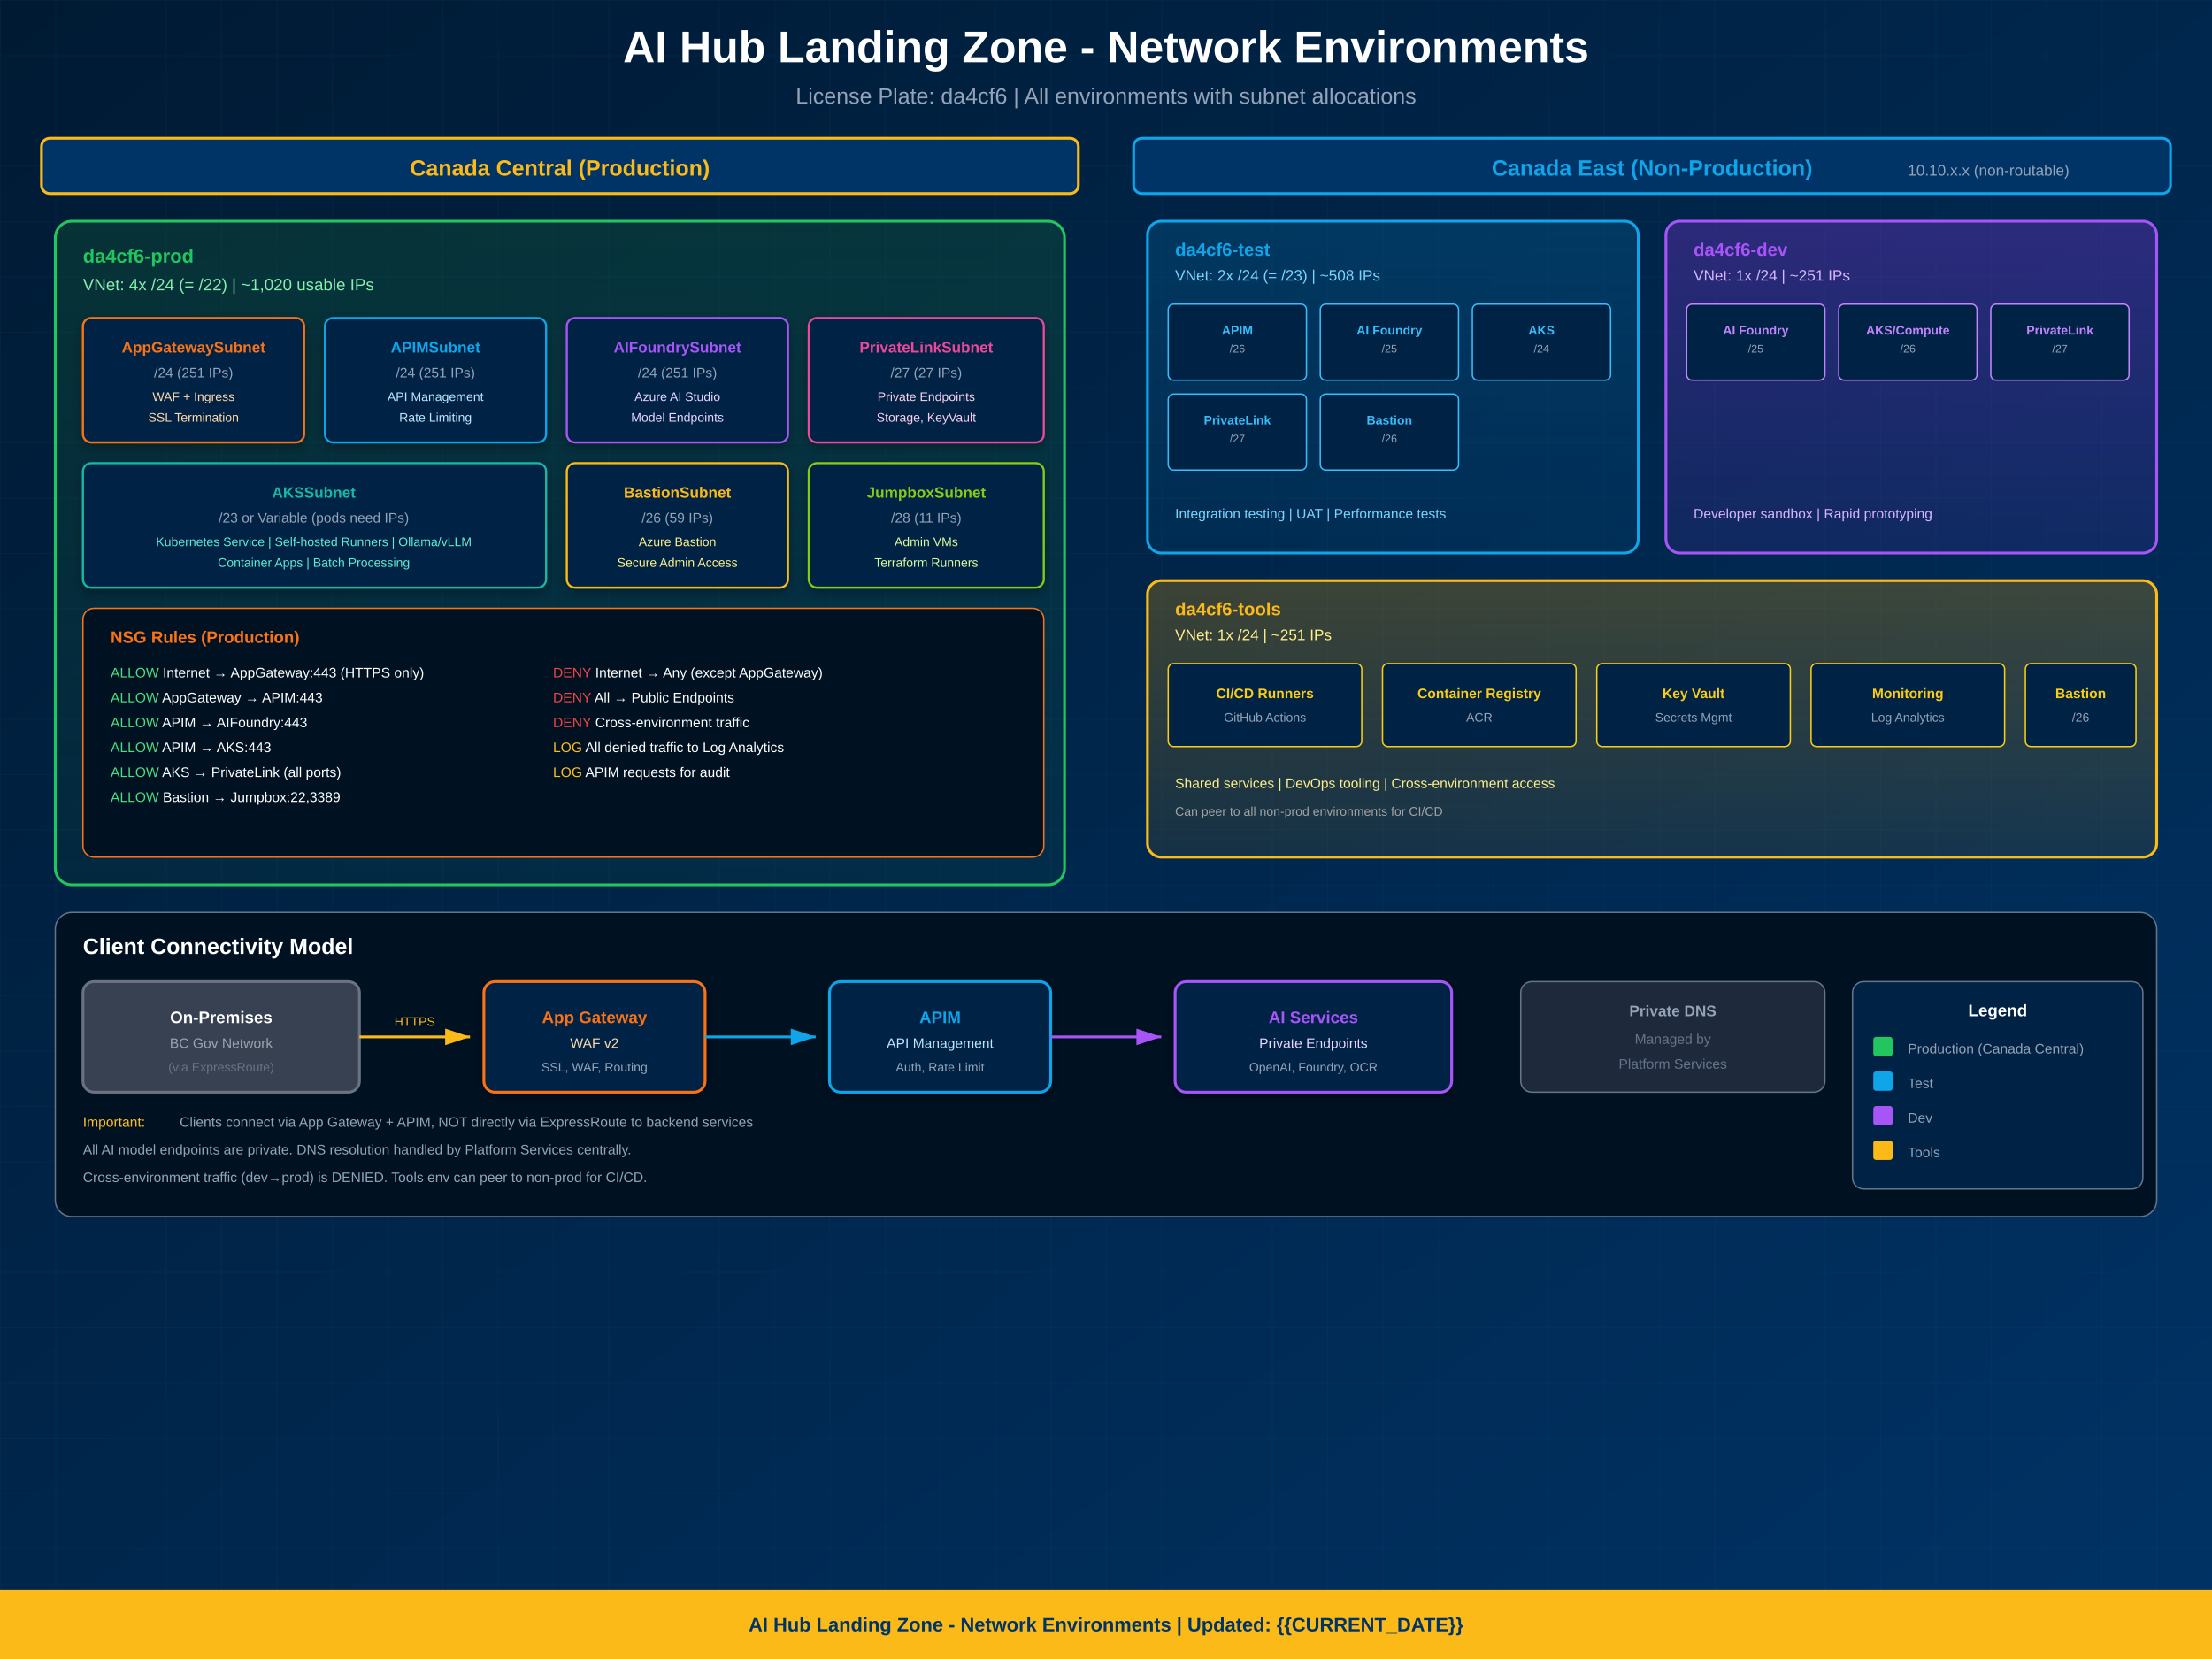
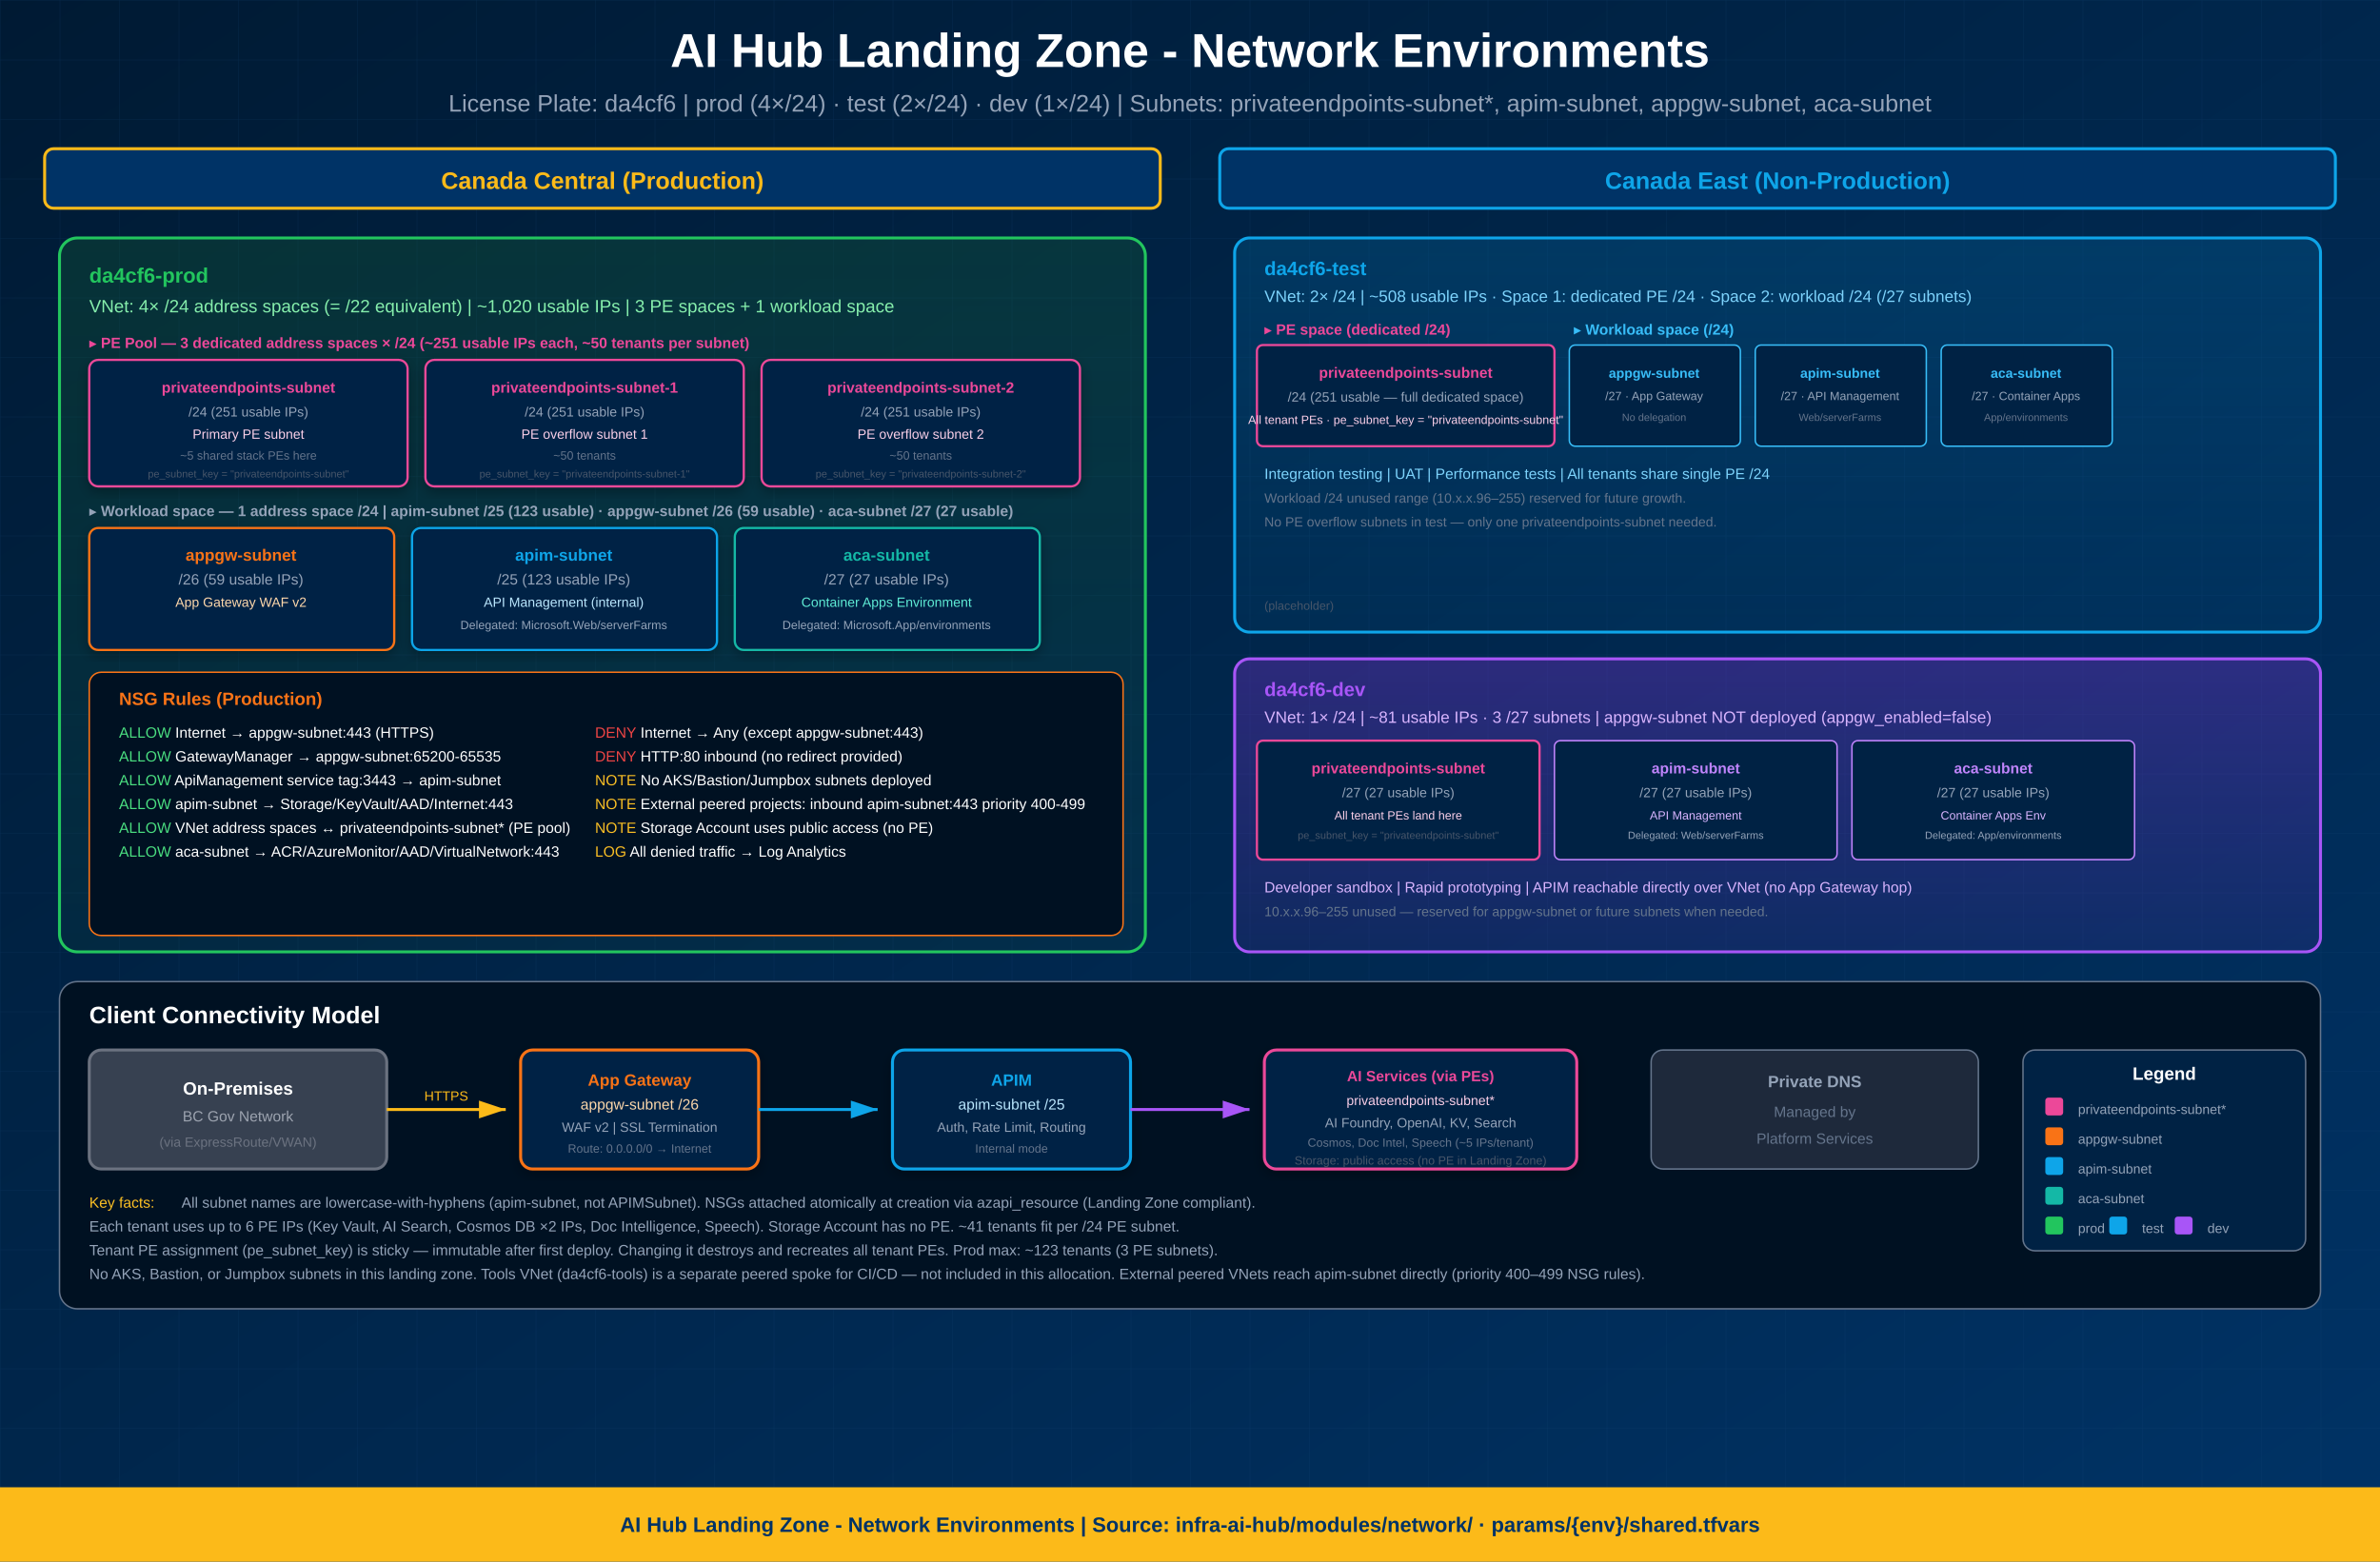
- <svg xmlns="http://www.w3.org/2000/svg" viewBox="0 0 1600 1200">
+ <svg xmlns="http://www.w3.org/2000/svg" viewBox="0 0 1600 1050">
  <defs>
    <linearGradient id="bgGrad" x1="0%" y1="0%" x2="100%" y2="100%">
      <stop offset="0%" style="stop-color:#001a33" />
      <stop offset="100%" style="stop-color:#003366" />
    </linearGradient>
    <linearGradient id="prodGrad" x1="0%" y1="0%" x2="0%" y2="100%">
      <stop offset="0%" style="stop-color:#166534" stop-opacity="0.3" />
      <stop offset="100%" style="stop-color:#166534" stop-opacity="0.1" />
    </linearGradient>
    <linearGradient id="testGrad" x1="0%" y1="0%" x2="0%" y2="100%">
      <stop offset="0%" style="stop-color:#0369a1" stop-opacity="0.3" />
      <stop offset="100%" style="stop-color:#0369a1" stop-opacity="0.1" />
    </linearGradient>
    <linearGradient id="devGrad" x1="0%" y1="0%" x2="0%" y2="100%">
      <stop offset="0%" style="stop-color:#9333ea" stop-opacity="0.3" />
      <stop offset="100%" style="stop-color:#9333ea" stop-opacity="0.1" />
    </linearGradient>
    <linearGradient id="toolsGrad" x1="0%" y1="0%" x2="0%" y2="100%">
      <stop offset="0%" style="stop-color:#ca8a04" stop-opacity="0.3" />
      <stop offset="100%" style="stop-color:#ca8a04" stop-opacity="0.1" />
    </linearGradient>
    <filter id="shadow">
      <feDropShadow dx="0" dy="3" stdDeviation="4" flood-opacity="0.3" />
    </filter>
  </defs>
-   <rect width="1600" height="1200" fill="url(#bgGrad)" />
+   <rect width="1600" height="1050" fill="url(#bgGrad)" />
  <pattern id="grid" width="40" height="40" patternUnits="userSpaceOnUse">
    <path d="M 40 0 L 0 0 0 40" fill="none" stroke="#1a4d80" stroke-width="0.5" opacity="0.3" />
  </pattern>
-   <rect width="1600" height="1200" fill="url(#grid)" />
+   <rect width="1600" height="1050" fill="url(#grid)" />
  <text x="800" y="45" text-anchor="middle" font-family="Arial, sans-serif" font-size="32" font-weight="bold" fill="white">AI Hub Landing Zone - Network Environments</text>
-   <text x="800" y="75" text-anchor="middle" font-family="Arial, sans-serif" font-size="16" fill="#94a3b8">License Plate: da4cf6 | All environments with subnet allocations</text>
+   <text x="800" y="75" text-anchor="middle" font-family="Arial, sans-serif" font-size="16" fill="#94a3b8">License Plate: da4cf6 | prod (4×/24) · test (2×/24) · dev (1×/24) | Subnets: privateendpoints-subnet*, apim-subnet, appgw-subnet, aca-subnet</text>
  <g>
    <rect x="30" y="100" width="750" height="40" rx="6" fill="#003366" stroke="#fcba19" stroke-width="2" />
    <text x="405" y="127" text-anchor="middle" font-family="Arial, sans-serif" font-size="16" font-weight="bold" fill="#fcba19">Canada Central (Production)</text>
    <rect x="40" y="160" width="730" height="480" rx="12" fill="url(#prodGrad)" stroke="#22c55e" stroke-width="2" />
    <text x="60" y="190" font-family="Arial, sans-serif" font-size="14" font-weight="bold" fill="#22c55e">da4cf6-prod</text>
-     <text x="60" y="210" font-family="Arial, sans-serif" font-size="12" fill="#86efac">VNet: 4x /24 (= /22) | ~1,020 usable IPs</text>
-     <rect x="60" y="230" width="160" height="90" rx="6" fill="#002244" stroke="#f97316" stroke-width="1.5" filter="url(#shadow)" />
-     <text x="140" y="255" text-anchor="middle" font-family="Arial, sans-serif" font-size="11" font-weight="bold" fill="#f97316">AppGatewaySubnet</text>
-     <text x="140" y="273" text-anchor="middle" font-family="Arial, sans-serif" font-size="10" fill="#94a3b8">/24 (251 IPs)</text>
-     <text x="140" y="290" text-anchor="middle" font-family="Arial, sans-serif" font-size="9" fill="#fed7aa">WAF + Ingress</text>
-     <text x="140" y="305" text-anchor="middle" font-family="Arial, sans-serif" font-size="9" fill="#fed7aa">SSL Termination</text>
-     <rect x="235" y="230" width="160" height="90" rx="6" fill="#002244" stroke="#0ea5e9" stroke-width="1.5" filter="url(#shadow)" />
-     <text x="315" y="255" text-anchor="middle" font-family="Arial, sans-serif" font-size="11" font-weight="bold" fill="#0ea5e9">APIMSubnet</text>
-     <text x="315" y="273" text-anchor="middle" font-family="Arial, sans-serif" font-size="10" fill="#94a3b8">/24 (251 IPs)</text>
-     <text x="315" y="290" text-anchor="middle" font-family="Arial, sans-serif" font-size="9" fill="#bae6fd">API Management</text>
-     <text x="315" y="305" text-anchor="middle" font-family="Arial, sans-serif" font-size="9" fill="#bae6fd">Rate Limiting</text>
-     <rect x="410" y="230" width="160" height="90" rx="6" fill="#002244" stroke="#a855f7" stroke-width="1.5" filter="url(#shadow)" />
-     <text x="490" y="255" text-anchor="middle" font-family="Arial, sans-serif" font-size="11" font-weight="bold" fill="#a855f7">AIFoundrySubnet</text>
-     <text x="490" y="273" text-anchor="middle" font-family="Arial, sans-serif" font-size="10" fill="#94a3b8">/24 (251 IPs)</text>
-     <text x="490" y="290" text-anchor="middle" font-family="Arial, sans-serif" font-size="9" fill="#e9d5ff">Azure AI Studio</text>
-     <text x="490" y="305" text-anchor="middle" font-family="Arial, sans-serif" font-size="9" fill="#e9d5ff">Model Endpoints</text>
-     <rect x="585" y="230" width="170" height="90" rx="6" fill="#002244" stroke="#ec4899" stroke-width="1.5" filter="url(#shadow)" />
-     <text x="670" y="255" text-anchor="middle" font-family="Arial, sans-serif" font-size="11" font-weight="bold" fill="#ec4899">PrivateLinkSubnet</text>
-     <text x="670" y="273" text-anchor="middle" font-family="Arial, sans-serif" font-size="10" fill="#94a3b8">/27 (27 IPs)</text>
-     <text x="670" y="290" text-anchor="middle" font-family="Arial, sans-serif" font-size="9" fill="#fbcfe8">Private Endpoints</text>
-     <text x="670" y="305" text-anchor="middle" font-family="Arial, sans-serif" font-size="9" fill="#fbcfe8">Storage, KeyVault</text>
-     <rect x="60" y="335" width="335" height="90" rx="6" fill="#002244" stroke="#14b8a6" stroke-width="1.5" filter="url(#shadow)" />
-     <text x="227" y="360" text-anchor="middle" font-family="Arial, sans-serif" font-size="11" font-weight="bold" fill="#14b8a6">AKSSubnet</text>
-     <text x="227" y="378" text-anchor="middle" font-family="Arial, sans-serif" font-size="10" fill="#94a3b8">/23 or Variable (pods need IPs)</text>
-     <text x="227" y="395" text-anchor="middle" font-family="Arial, sans-serif" font-size="9" fill="#5eead4">Kubernetes Service | Self-hosted Runners | Ollama/vLLM</text>
-     <text x="227" y="410" text-anchor="middle" font-family="Arial, sans-serif" font-size="9" fill="#5eead4">Container Apps | Batch Processing</text>
-     <rect x="410" y="335" width="160" height="90" rx="6" fill="#002244" stroke="#fcba19" stroke-width="1.5" filter="url(#shadow)" />
-     <text x="490" y="360" text-anchor="middle" font-family="Arial, sans-serif" font-size="11" font-weight="bold" fill="#fcba19">BastionSubnet</text>
-     <text x="490" y="378" text-anchor="middle" font-family="Arial, sans-serif" font-size="10" fill="#94a3b8">/26 (59 IPs)</text>
-     <text x="490" y="395" text-anchor="middle" font-family="Arial, sans-serif" font-size="9" fill="#fef08a">Azure Bastion</text>
-     <text x="490" y="410" text-anchor="middle" font-family="Arial, sans-serif" font-size="9" fill="#fef08a">Secure Admin Access</text>
-     <rect x="585" y="335" width="170" height="90" rx="6" fill="#002244" stroke="#84cc16" stroke-width="1.5" filter="url(#shadow)" />
-     <text x="670" y="360" text-anchor="middle" font-family="Arial, sans-serif" font-size="11" font-weight="bold" fill="#84cc16">JumpboxSubnet</text>
-     <text x="670" y="378" text-anchor="middle" font-family="Arial, sans-serif" font-size="10" fill="#94a3b8">/28 (11 IPs)</text>
-     <text x="670" y="395" text-anchor="middle" font-family="Arial, sans-serif" font-size="9" fill="#d9f99d">Admin VMs</text>
-     <text x="670" y="410" text-anchor="middle" font-family="Arial, sans-serif" font-size="9" fill="#d9f99d">Terraform Runners</text>
-     <rect x="60" y="440" width="695" height="180" rx="8" fill="#001122" stroke="#f97316" stroke-width="1" />
-     <text x="80" y="465" font-family="Arial, sans-serif" font-size="12" font-weight="bold" fill="#f97316">NSG Rules (Production)</text>
+     <text x="60" y="210" font-family="Arial, sans-serif" font-size="12" fill="#86efac">VNet: 4× /24 address spaces (= /22 equivalent) | ~1,020 usable IPs | 3 PE spaces + 1 workload space</text>
+     <text x="60" y="234" font-family="Arial, sans-serif" font-size="10" font-weight="bold" fill="#ec4899">▸ PE Pool — 3 dedicated address spaces × /24 (~251 usable IPs each, ~50 tenants per subnet)</text>
+     <rect x="60" y="242" width="214" height="85" rx="6" fill="#002244" stroke="#ec4899" stroke-width="1.5" filter="url(#shadow)" />
+     <text x="167" y="264" text-anchor="middle" font-family="Arial, sans-serif" font-size="10" font-weight="bold" fill="#ec4899">privateendpoints-subnet</text>
+     <text x="167" y="280" text-anchor="middle" font-family="Arial, sans-serif" font-size="9" fill="#94a3b8">/24 (251 usable IPs)</text>
+     <text x="167" y="295" text-anchor="middle" font-family="Arial, sans-serif" font-size="9" fill="#fbcfe8">Primary PE subnet</text>
+     <text x="167" y="309" text-anchor="middle" font-family="Arial, sans-serif" font-size="8" fill="#64748b">~5 shared stack PEs here</text>
+     <text x="167" y="321" text-anchor="middle" font-family="Arial, sans-serif" font-size="7" fill="#475569">pe_subnet_key = "privateendpoints-subnet"</text>
+     <rect x="286" y="242" width="214" height="85" rx="6" fill="#002244" stroke="#ec4899" stroke-width="1.5" filter="url(#shadow)" />
+     <text x="393" y="264" text-anchor="middle" font-family="Arial, sans-serif" font-size="10" font-weight="bold" fill="#ec4899">privateendpoints-subnet-1</text>
+     <text x="393" y="280" text-anchor="middle" font-family="Arial, sans-serif" font-size="9" fill="#94a3b8">/24 (251 usable IPs)</text>
+     <text x="393" y="295" text-anchor="middle" font-family="Arial, sans-serif" font-size="9" fill="#fbcfe8">PE overflow subnet 1</text>
+     <text x="393" y="309" text-anchor="middle" font-family="Arial, sans-serif" font-size="8" fill="#64748b">~50 tenants</text>
+     <text x="393" y="321" text-anchor="middle" font-family="Arial, sans-serif" font-size="7" fill="#475569">pe_subnet_key = "privateendpoints-subnet-1"</text>
+     <rect x="512" y="242" width="214" height="85" rx="6" fill="#002244" stroke="#ec4899" stroke-width="1.5" filter="url(#shadow)" />
+     <text x="619" y="264" text-anchor="middle" font-family="Arial, sans-serif" font-size="10" font-weight="bold" fill="#ec4899">privateendpoints-subnet-2</text>
+     <text x="619" y="280" text-anchor="middle" font-family="Arial, sans-serif" font-size="9" fill="#94a3b8">/24 (251 usable IPs)</text>
+     <text x="619" y="295" text-anchor="middle" font-family="Arial, sans-serif" font-size="9" fill="#fbcfe8">PE overflow subnet 2</text>
+     <text x="619" y="309" text-anchor="middle" font-family="Arial, sans-serif" font-size="8" fill="#64748b">~50 tenants</text>
+     <text x="619" y="321" text-anchor="middle" font-family="Arial, sans-serif" font-size="7" fill="#475569">pe_subnet_key = "privateendpoints-subnet-2"</text>
+     <text x="60" y="347" font-family="Arial, sans-serif" font-size="10" font-weight="bold" fill="#94a3b8">▸ Workload space — 1 address space /24 | apim-subnet /25 (123 usable) · appgw-subnet /26 (59 usable) · aca-subnet /27 (27 usable)</text>
+     <rect x="60" y="355" width="205" height="82" rx="6" fill="#002244" stroke="#f97316" stroke-width="1.5" filter="url(#shadow)" />
+     <text x="162" y="377" text-anchor="middle" font-family="Arial, sans-serif" font-size="11" font-weight="bold" fill="#f97316">appgw-subnet</text>
+     <text x="162" y="393" text-anchor="middle" font-family="Arial, sans-serif" font-size="10" fill="#94a3b8">/26 (59 usable IPs)</text>
+     <text x="162" y="408" text-anchor="middle" font-family="Arial, sans-serif" font-size="9" fill="#fed7aa">App Gateway WAF v2</text>
+     <rect x="277" y="355" width="205" height="82" rx="6" fill="#002244" stroke="#0ea5e9" stroke-width="1.5" filter="url(#shadow)" />
+     <text x="379" y="377" text-anchor="middle" font-family="Arial, sans-serif" font-size="11" font-weight="bold" fill="#0ea5e9">apim-subnet</text>
+     <text x="379" y="393" text-anchor="middle" font-family="Arial, sans-serif" font-size="10" fill="#94a3b8">/25 (123 usable IPs)</text>
+     <text x="379" y="408" text-anchor="middle" font-family="Arial, sans-serif" font-size="9" fill="#bae6fd">API Management (internal)</text>
+     <text x="379" y="423" text-anchor="middle" font-family="Arial, sans-serif" font-size="8" fill="#94a3b8">Delegated: Microsoft.Web/serverFarms</text>
+     <rect x="494" y="355" width="205" height="82" rx="6" fill="#002244" stroke="#14b8a6" stroke-width="1.5" filter="url(#shadow)" />
+     <text x="596" y="377" text-anchor="middle" font-family="Arial, sans-serif" font-size="11" font-weight="bold" fill="#14b8a6">aca-subnet</text>
+     <text x="596" y="393" text-anchor="middle" font-family="Arial, sans-serif" font-size="10" fill="#94a3b8">/27 (27 usable IPs)</text>
+     <text x="596" y="408" text-anchor="middle" font-family="Arial, sans-serif" font-size="9" fill="#5eead4">Container Apps Environment</text>
+     <text x="596" y="423" text-anchor="middle" font-family="Arial, sans-serif" font-size="8" fill="#94a3b8">Delegated: Microsoft.App/environments</text>
+     <rect x="60" y="452" width="695" height="177" rx="8" fill="#001122" stroke="#f97316" stroke-width="1" />
+     <text x="80" y="474" font-family="Arial, sans-serif" font-size="12" font-weight="bold" fill="#f97316">NSG Rules (Production)</text>
    <g font-family="Arial, sans-serif" font-size="10" fill="white">
-       <text x="80" y="490">
-         <tspan fill="#4ade80">ALLOW</tspan> Internet → AppGateway:443 (HTTPS only)</text>
-       <text x="80" y="508">
-         <tspan fill="#4ade80">ALLOW</tspan> AppGateway → APIM:443</text>
-       <text x="80" y="526">
-         <tspan fill="#4ade80">ALLOW</tspan> APIM → AIFoundry:443</text>
+       <text x="80" y="496">
+         <tspan fill="#4ade80">ALLOW</tspan> Internet → appgw-subnet:443 (HTTPS)</text>
+       <text x="80" y="512">
+         <tspan fill="#4ade80">ALLOW</tspan> GatewayManager → appgw-subnet:65200-65535</text>
+       <text x="80" y="528">
+         <tspan fill="#4ade80">ALLOW</tspan> ApiManagement service tag:3443 → apim-subnet</text>
      <text x="80" y="544">
-         <tspan fill="#4ade80">ALLOW</tspan> APIM → AKS:443</text>
-       <text x="80" y="562">
-         <tspan fill="#4ade80">ALLOW</tspan> AKS → PrivateLink (all ports)</text>
-       <text x="80" y="580">
-         <tspan fill="#4ade80">ALLOW</tspan> Bastion → Jumpbox:22,3389</text>
-       <text x="400" y="490">
-         <tspan fill="#ef4444">DENY</tspan> Internet → Any (except AppGateway)</text>
-       <text x="400" y="508">
-         <tspan fill="#ef4444">DENY</tspan> All → Public Endpoints</text>
-       <text x="400" y="526">
-         <tspan fill="#ef4444">DENY</tspan> Cross-environment traffic</text>
+         <tspan fill="#4ade80">ALLOW</tspan> apim-subnet → Storage/KeyVault/AAD/Internet:443</text>
+       <text x="80" y="560">
+         <tspan fill="#4ade80">ALLOW</tspan> VNet address spaces ↔ privateendpoints-subnet* (PE pool)</text>
+       <text x="80" y="576">
+         <tspan fill="#4ade80">ALLOW</tspan> aca-subnet → ACR/AzureMonitor/AAD/VirtualNetwork:443</text>
+       <text x="400" y="496">
+         <tspan fill="#ef4444">DENY</tspan> Internet → Any (except appgw-subnet:443)</text>
+       <text x="400" y="512">
+         <tspan fill="#ef4444">DENY</tspan> HTTP:80 inbound (no redirect provided)</text>
+       <text x="400" y="528">
+         <tspan fill="#fbbf24">NOTE</tspan> No AKS/Bastion/Jumpbox subnets deployed</text>
      <text x="400" y="544">
-         <tspan fill="#fbbf24">LOG</tspan> All denied traffic to Log Analytics</text>
-       <text x="400" y="562">
-         <tspan fill="#fbbf24">LOG</tspan> APIM requests for audit</text>
+         <tspan fill="#fbbf24">NOTE</tspan> External peered projects: inbound apim-subnet:443 priority 400-499</text>
+       <text x="400" y="560">
+         <tspan fill="#fbbf24">NOTE</tspan> Storage Account uses public access (no PE)</text>
+       <text x="400" y="576">
+         <tspan fill="#fbbf24">LOG</tspan> All denied traffic → Log Analytics</text>
    </g>
  </g>
  <g>
    <rect x="820" y="100" width="750" height="40" rx="6" fill="#003366" stroke="#0ea5e9" stroke-width="2" />
    <text x="1195" y="127" text-anchor="middle" font-family="Arial, sans-serif" font-size="16" font-weight="bold" fill="#0ea5e9">Canada East (Non-Production)</text>
-     <text x="1380" y="127" font-family="Arial, sans-serif" font-size="11" fill="#94a3b8">10.10.x.x (non-routable)</text>
-     <rect x="830" y="160" width="355" height="240" rx="10" fill="url(#testGrad)" stroke="#0ea5e9" stroke-width="2" />
+     <rect x="830" y="160" width="730" height="265" rx="10" fill="url(#testGrad)" stroke="#0ea5e9" stroke-width="2" />
    <text x="850" y="185" font-family="Arial, sans-serif" font-size="13" font-weight="bold" fill="#0ea5e9">da4cf6-test</text>
-     <text x="850" y="203" font-family="Arial, sans-serif" font-size="11" fill="#7dd3fc">VNet: 2x /24 (= /23) | ~508 IPs</text>
-     <rect x="845" y="220" width="100" height="55" rx="4" fill="#002244" stroke="#38bdf8" stroke-width="1" />
-     <text x="895" y="242" text-anchor="middle" font-family="Arial, sans-serif" font-size="9" font-weight="bold" fill="#38bdf8">APIM</text>
-     <text x="895" y="255" text-anchor="middle" font-family="Arial, sans-serif" font-size="8" fill="#94a3b8">/26</text>
-     <rect x="955" y="220" width="100" height="55" rx="4" fill="#002244" stroke="#38bdf8" stroke-width="1" />
-     <text x="1005" y="242" text-anchor="middle" font-family="Arial, sans-serif" font-size="9" font-weight="bold" fill="#38bdf8">AI Foundry</text>
-     <text x="1005" y="255" text-anchor="middle" font-family="Arial, sans-serif" font-size="8" fill="#94a3b8">/25</text>
-     <rect x="1065" y="220" width="100" height="55" rx="4" fill="#002244" stroke="#38bdf8" stroke-width="1" />
-     <text x="1115" y="242" text-anchor="middle" font-family="Arial, sans-serif" font-size="9" font-weight="bold" fill="#38bdf8">AKS</text>
-     <text x="1115" y="255" text-anchor="middle" font-family="Arial, sans-serif" font-size="8" fill="#94a3b8">/24</text>
-     <rect x="845" y="285" width="100" height="55" rx="4" fill="#002244" stroke="#38bdf8" stroke-width="1" />
-     <text x="895" y="307" text-anchor="middle" font-family="Arial, sans-serif" font-size="9" font-weight="bold" fill="#38bdf8">PrivateLink</text>
-     <text x="895" y="320" text-anchor="middle" font-family="Arial, sans-serif" font-size="8" fill="#94a3b8">/27</text>
-     <rect x="955" y="285" width="100" height="55" rx="4" fill="#002244" stroke="#38bdf8" stroke-width="1" />
-     <text x="1005" y="307" text-anchor="middle" font-family="Arial, sans-serif" font-size="9" font-weight="bold" fill="#38bdf8">Bastion</text>
-     <text x="1005" y="320" text-anchor="middle" font-family="Arial, sans-serif" font-size="8" fill="#94a3b8">/26</text>
-     <text x="850" y="375" font-family="Arial, sans-serif" font-size="10" fill="#7dd3fc">Integration testing | UAT | Performance tests</text>
-     <rect x="1205" y="160" width="355" height="240" rx="10" fill="url(#devGrad)" stroke="#a855f7" stroke-width="2" />
-     <text x="1225" y="185" font-family="Arial, sans-serif" font-size="13" font-weight="bold" fill="#a855f7">da4cf6-dev</text>
-     <text x="1225" y="203" font-family="Arial, sans-serif" font-size="11" fill="#d8b4fe">VNet: 1x /24 | ~251 IPs</text>
-     <rect x="1220" y="220" width="100" height="55" rx="4" fill="#002244" stroke="#c084fc" stroke-width="1" />
-     <text x="1270" y="242" text-anchor="middle" font-family="Arial, sans-serif" font-size="9" font-weight="bold" fill="#c084fc">AI Foundry</text>
-     <text x="1270" y="255" text-anchor="middle" font-family="Arial, sans-serif" font-size="8" fill="#94a3b8">/25</text>
-     <rect x="1330" y="220" width="100" height="55" rx="4" fill="#002244" stroke="#c084fc" stroke-width="1" />
-     <text x="1380" y="242" text-anchor="middle" font-family="Arial, sans-serif" font-size="9" font-weight="bold" fill="#c084fc">AKS/Compute</text>
-     <text x="1380" y="255" text-anchor="middle" font-family="Arial, sans-serif" font-size="8" fill="#94a3b8">/26</text>
-     <rect x="1440" y="220" width="100" height="55" rx="4" fill="#002244" stroke="#c084fc" stroke-width="1" />
-     <text x="1490" y="242" text-anchor="middle" font-family="Arial, sans-serif" font-size="9" font-weight="bold" fill="#c084fc">PrivateLink</text>
-     <text x="1490" y="255" text-anchor="middle" font-family="Arial, sans-serif" font-size="8" fill="#94a3b8">/27</text>
-     <text x="1225" y="375" font-family="Arial, sans-serif" font-size="10" fill="#d8b4fe">Developer sandbox | Rapid prototyping</text>
-     <rect x="830" y="420" width="730" height="200" rx="10" fill="url(#toolsGrad)" stroke="#fcba19" stroke-width="2" />
-     <text x="850" y="445" font-family="Arial, sans-serif" font-size="13" font-weight="bold" fill="#fcba19">da4cf6-tools</text>
-     <text x="850" y="463" font-family="Arial, sans-serif" font-size="11" fill="#fef08a">VNet: 1x /24 | ~251 IPs</text>
-     <rect x="845" y="480" width="140" height="60" rx="4" fill="#002244" stroke="#facc15" stroke-width="1" />
-     <text x="915" y="505" text-anchor="middle" font-family="Arial, sans-serif" font-size="10" font-weight="bold" fill="#facc15">CI/CD Runners</text>
-     <text x="915" y="522" text-anchor="middle" font-family="Arial, sans-serif" font-size="9" fill="#94a3b8">GitHub Actions</text>
-     <rect x="1000" y="480" width="140" height="60" rx="4" fill="#002244" stroke="#facc15" stroke-width="1" />
-     <text x="1070" y="505" text-anchor="middle" font-family="Arial, sans-serif" font-size="10" font-weight="bold" fill="#facc15">Container Registry</text>
-     <text x="1070" y="522" text-anchor="middle" font-family="Arial, sans-serif" font-size="9" fill="#94a3b8">ACR</text>
-     <rect x="1155" y="480" width="140" height="60" rx="4" fill="#002244" stroke="#facc15" stroke-width="1" />
-     <text x="1225" y="505" text-anchor="middle" font-family="Arial, sans-serif" font-size="10" font-weight="bold" fill="#facc15">Key Vault</text>
-     <text x="1225" y="522" text-anchor="middle" font-family="Arial, sans-serif" font-size="9" fill="#94a3b8">Secrets Mgmt</text>
-     <rect x="1310" y="480" width="140" height="60" rx="4" fill="#002244" stroke="#facc15" stroke-width="1" />
-     <text x="1380" y="505" text-anchor="middle" font-family="Arial, sans-serif" font-size="10" font-weight="bold" fill="#facc15">Monitoring</text>
-     <text x="1380" y="522" text-anchor="middle" font-family="Arial, sans-serif" font-size="9" fill="#94a3b8">Log Analytics</text>
-     <rect x="1465" y="480" width="80" height="60" rx="4" fill="#002244" stroke="#facc15" stroke-width="1" />
-     <text x="1505" y="505" text-anchor="middle" font-family="Arial, sans-serif" font-size="10" font-weight="bold" fill="#facc15">Bastion</text>
-     <text x="1505" y="522" text-anchor="middle" font-family="Arial, sans-serif" font-size="9" fill="#94a3b8">/26</text>
-     <text x="850" y="570" font-family="Arial, sans-serif" font-size="10" fill="#fef08a">Shared services | DevOps tooling | Cross-environment access</text>
-     <text x="850" y="590" font-family="Arial, sans-serif" font-size="9" fill="#a3a3a3">Can peer to all non-prod environments for CI/CD</text>
+     <text x="850" y="203" font-family="Arial, sans-serif" font-size="11" fill="#7dd3fc">VNet: 2× /24 | ~508 usable IPs · Space 1: dedicated PE /24 · Space 2: workload /24 (/27 subnets)</text>
+     <text x="850" y="225" font-family="Arial, sans-serif" font-size="10" font-weight="bold" fill="#ec4899">▸ PE space (dedicated /24)</text>
+     <rect x="845" y="232" width="200" height="68" rx="4" fill="#002244" stroke="#ec4899" stroke-width="1.5" />
+     <text x="945" y="254" text-anchor="middle" font-family="Arial, sans-serif" font-size="10" font-weight="bold" fill="#ec4899">privateendpoints-subnet</text>
+     <text x="945" y="270" text-anchor="middle" font-family="Arial, sans-serif" font-size="9" fill="#94a3b8">/24 (251 usable — full dedicated space)</text>
+     <text x="945" y="285" text-anchor="middle" font-family="Arial, sans-serif" font-size="8" fill="#fbcfe8">All tenant PEs · pe_subnet_key = "privateendpoints-subnet"</text>
+     <text x="1058" y="225" font-family="Arial, sans-serif" font-size="10" font-weight="bold" fill="#38bdf8">▸ Workload space (/24)</text>
+     <rect x="1055" y="232" width="115" height="68" rx="4" fill="#002244" stroke="#38bdf8" stroke-width="1" />
+     <text x="1112" y="254" text-anchor="middle" font-family="Arial, sans-serif" font-size="9" font-weight="bold" fill="#38bdf8">appgw-subnet</text>
+     <text x="1112" y="269" text-anchor="middle" font-family="Arial, sans-serif" font-size="8" fill="#94a3b8">/27 · App Gateway</text>
+     <text x="1112" y="283" text-anchor="middle" font-family="Arial, sans-serif" font-size="7" fill="#64748b">No delegation</text>
+     <rect x="1180" y="232" width="115" height="68" rx="4" fill="#002244" stroke="#38bdf8" stroke-width="1" />
+     <text x="1237" y="254" text-anchor="middle" font-family="Arial, sans-serif" font-size="9" font-weight="bold" fill="#38bdf8">apim-subnet</text>
+     <text x="1237" y="269" text-anchor="middle" font-family="Arial, sans-serif" font-size="8" fill="#94a3b8">/27 · API Management</text>
+     <text x="1237" y="283" text-anchor="middle" font-family="Arial, sans-serif" font-size="7" fill="#64748b">Web/serverFarms</text>
+     <rect x="1305" y="232" width="115" height="68" rx="4" fill="#002244" stroke="#38bdf8" stroke-width="1" />
+     <text x="1362" y="254" text-anchor="middle" font-family="Arial, sans-serif" font-size="9" font-weight="bold" fill="#38bdf8">aca-subnet</text>
+     <text x="1362" y="269" text-anchor="middle" font-family="Arial, sans-serif" font-size="8" fill="#94a3b8">/27 · Container Apps</text>
+     <text x="1362" y="283" text-anchor="middle" font-family="Arial, sans-serif" font-size="7" fill="#64748b">App/environments</text>
+     <text x="850" y="322" font-family="Arial, sans-serif" font-size="10" fill="#7dd3fc">Integration testing | UAT | Performance tests | All tenants share single PE /24</text>
+     <text x="850" y="338" font-family="Arial, sans-serif" font-size="9" fill="#64748b">Workload /24 unused range (10.x.x.96–255) reserved for future growth.</text>
+     <text x="850" y="354" font-family="Arial, sans-serif" font-size="9" fill="#64748b">No PE overflow subnets in test — only one privateendpoints-subnet needed.</text>
+     <text x="850" y="410" font-family="Arial, sans-serif" font-size="8" fill="#475569">(placeholder)</text>
+     <rect x="830" y="443" width="730" height="197" rx="10" fill="url(#devGrad)" stroke="#a855f7" stroke-width="2" />
+     <text x="850" y="468" font-family="Arial, sans-serif" font-size="13" font-weight="bold" fill="#a855f7">da4cf6-dev</text>
+     <text x="850" y="486" font-family="Arial, sans-serif" font-size="11" fill="#d8b4fe">VNet: 1× /24 | ~81 usable IPs · 3 /27 subnets | appgw-subnet NOT deployed (appgw_enabled=false)</text>
+     <rect x="845" y="498" width="190" height="80" rx="4" fill="#002244" stroke="#ec4899" stroke-width="1.5" />
+     <text x="940" y="520" text-anchor="middle" font-family="Arial, sans-serif" font-size="10" font-weight="bold" fill="#ec4899">privateendpoints-subnet</text>
+     <text x="940" y="536" text-anchor="middle" font-family="Arial, sans-serif" font-size="9" fill="#94a3b8">/27 (27 usable IPs)</text>
+     <text x="940" y="551" text-anchor="middle" font-family="Arial, sans-serif" font-size="8" fill="#fbcfe8">All tenant PEs land here</text>
+     <text x="940" y="564" text-anchor="middle" font-family="Arial, sans-serif" font-size="7" fill="#475569">pe_subnet_key = "privateendpoints-subnet"</text>
+     <rect x="1045" y="498" width="190" height="80" rx="4" fill="#002244" stroke="#c084fc" stroke-width="1" />
+     <text x="1140" y="520" text-anchor="middle" font-family="Arial, sans-serif" font-size="10" font-weight="bold" fill="#c084fc">apim-subnet</text>
+     <text x="1140" y="536" text-anchor="middle" font-family="Arial, sans-serif" font-size="9" fill="#94a3b8">/27 (27 usable IPs)</text>
+     <text x="1140" y="551" text-anchor="middle" font-family="Arial, sans-serif" font-size="8" fill="#d8b4fe">API Management</text>
+     <text x="1140" y="564" text-anchor="middle" font-family="Arial, sans-serif" font-size="7" fill="#94a3b8">Delegated: Web/serverFarms</text>
+     <rect x="1245" y="498" width="190" height="80" rx="4" fill="#002244" stroke="#c084fc" stroke-width="1" />
+     <text x="1340" y="520" text-anchor="middle" font-family="Arial, sans-serif" font-size="10" font-weight="bold" fill="#c084fc">aca-subnet</text>
+     <text x="1340" y="536" text-anchor="middle" font-family="Arial, sans-serif" font-size="9" fill="#94a3b8">/27 (27 usable IPs)</text>
+     <text x="1340" y="551" text-anchor="middle" font-family="Arial, sans-serif" font-size="8" fill="#d8b4fe">Container Apps Env</text>
+     <text x="1340" y="564" text-anchor="middle" font-family="Arial, sans-serif" font-size="7" fill="#94a3b8">Delegated: App/environments</text>
+     <text x="850" y="600" font-family="Arial, sans-serif" font-size="10" fill="#d8b4fe">Developer sandbox | Rapid prototyping | APIM reachable directly over VNet (no App Gateway hop)</text>
+     <text x="850" y="616" font-family="Arial, sans-serif" font-size="9" fill="#64748b">10.x.x.96–255 unused — reserved for appgw-subnet or future subnets when needed.</text>
  </g>
  <rect x="40" y="660" width="1520" height="220" rx="12" fill="#001122" stroke="#64748b" stroke-width="1" />
-   <text x="60" y="690" font-family="Arial, sans-serif" font-size="16" font-weight="bold" fill="white">Client Connectivity Model</text>
-   <rect x="60" y="710" width="200" height="80" rx="8" fill="#374151" stroke="#6b7280" stroke-width="2" />
-   <text x="160" y="740" text-anchor="middle" font-family="Arial, sans-serif" font-size="12" font-weight="bold" fill="white">On-Premises</text>
-   <text x="160" y="758" text-anchor="middle" font-family="Arial, sans-serif" font-size="10" fill="#9ca3af">BC Gov Network</text>
-   <text x="160" y="775" text-anchor="middle" font-family="Arial, sans-serif" font-size="9" fill="#6b7280">(via ExpressRoute)</text>
-   <path d="M 260 750 L 340 750" stroke="#fcba19" stroke-width="2" fill="none" marker-end="url(#arrowGold)" />
-   <text x="300" y="742" text-anchor="middle" font-family="Arial, sans-serif" font-size="9" fill="#fcba19">HTTPS</text>
-   <rect x="350" y="710" width="160" height="80" rx="8" fill="#002244" stroke="#f97316" stroke-width="2" filter="url(#shadow)" />
-   <text x="430" y="740" text-anchor="middle" font-family="Arial, sans-serif" font-size="12" font-weight="bold" fill="#f97316">App Gateway</text>
-   <text x="430" y="758" text-anchor="middle" font-family="Arial, sans-serif" font-size="10" fill="#fed7aa">WAF v2</text>
-   <text x="430" y="775" text-anchor="middle" font-family="Arial, sans-serif" font-size="9" fill="#94a3b8">SSL, WAF, Routing</text>
-   <path d="M 510 750 L 590 750" stroke="#0ea5e9" stroke-width="2" fill="none" marker-end="url(#arrowBlue)" />
-   <rect x="600" y="710" width="160" height="80" rx="8" fill="#002244" stroke="#0ea5e9" stroke-width="2" filter="url(#shadow)" />
-   <text x="680" y="740" text-anchor="middle" font-family="Arial, sans-serif" font-size="12" font-weight="bold" fill="#0ea5e9">APIM</text>
-   <text x="680" y="758" text-anchor="middle" font-family="Arial, sans-serif" font-size="10" fill="#bae6fd">API Management</text>
-   <text x="680" y="775" text-anchor="middle" font-family="Arial, sans-serif" font-size="9" fill="#94a3b8">Auth, Rate Limit</text>
-   <path d="M 760 750 L 840 750" stroke="#a855f7" stroke-width="2" fill="none" marker-end="url(#arrowPurple)" />
-   <rect x="850" y="710" width="200" height="80" rx="8" fill="#002244" stroke="#a855f7" stroke-width="2" filter="url(#shadow)" />
-   <text x="950" y="740" text-anchor="middle" font-family="Arial, sans-serif" font-size="12" font-weight="bold" fill="#a855f7">AI Services</text>
-   <text x="950" y="758" text-anchor="middle" font-family="Arial, sans-serif" font-size="10" fill="#e9d5ff">Private Endpoints</text>
-   <text x="950" y="775" text-anchor="middle" font-family="Arial, sans-serif" font-size="9" fill="#94a3b8">OpenAI, Foundry, OCR</text>
-   <rect x="1100" y="710" width="220" height="80" rx="8" fill="#1e293b" stroke="#64748b" stroke-width="1" />
-   <text x="1210" y="735" text-anchor="middle" font-family="Arial, sans-serif" font-size="11" font-weight="bold" fill="#94a3b8">Private DNS</text>
-   <text x="1210" y="755" text-anchor="middle" font-family="Arial, sans-serif" font-size="10" fill="#64748b">Managed by</text>
-   <text x="1210" y="773" text-anchor="middle" font-family="Arial, sans-serif" font-size="10" fill="#64748b">Platform Services</text>
+   <text x="60" y="688" font-family="Arial, sans-serif" font-size="16" font-weight="bold" fill="white">Client Connectivity Model</text>
+   <rect x="60" y="706" width="200" height="80" rx="8" fill="#374151" stroke="#6b7280" stroke-width="2" />
+   <text x="160" y="736" text-anchor="middle" font-family="Arial, sans-serif" font-size="12" font-weight="bold" fill="white">On-Premises</text>
+   <text x="160" y="754" text-anchor="middle" font-family="Arial, sans-serif" font-size="10" fill="#9ca3af">BC Gov Network</text>
+   <text x="160" y="771" text-anchor="middle" font-family="Arial, sans-serif" font-size="9" fill="#6b7280">(via ExpressRoute/VWAN)</text>
+   <path d="M 260 746 L 340 746" stroke="#fcba19" stroke-width="2" fill="none" marker-end="url(#arrowGold)" />
+   <text x="300" y="740" text-anchor="middle" font-family="Arial, sans-serif" font-size="9" fill="#fcba19">HTTPS</text>
+   <rect x="350" y="706" width="160" height="80" rx="8" fill="#002244" stroke="#f97316" stroke-width="2" filter="url(#shadow)" />
+   <text x="430" y="730" text-anchor="middle" font-family="Arial, sans-serif" font-size="11" font-weight="bold" fill="#f97316">App Gateway</text>
+   <text x="430" y="746" text-anchor="middle" font-family="Arial, sans-serif" font-size="10" fill="#fed7aa">appgw-subnet /26</text>
+   <text x="430" y="761" text-anchor="middle" font-family="Arial, sans-serif" font-size="9" fill="#94a3b8">WAF v2 | SSL Termination</text>
+   <text x="430" y="775" text-anchor="middle" font-family="Arial, sans-serif" font-size="8" fill="#64748b">Route: 0.0.0.0/0 → Internet</text>
+   <path d="M 510 746 L 590 746" stroke="#0ea5e9" stroke-width="2" fill="none" marker-end="url(#arrowBlue)" />
+   <rect x="600" y="706" width="160" height="80" rx="8" fill="#002244" stroke="#0ea5e9" stroke-width="2" filter="url(#shadow)" />
+   <text x="680" y="730" text-anchor="middle" font-family="Arial, sans-serif" font-size="11" font-weight="bold" fill="#0ea5e9">APIM</text>
+   <text x="680" y="746" text-anchor="middle" font-family="Arial, sans-serif" font-size="10" fill="#bae6fd">apim-subnet /25</text>
+   <text x="680" y="761" text-anchor="middle" font-family="Arial, sans-serif" font-size="9" fill="#94a3b8">Auth, Rate Limit, Routing</text>
+   <text x="680" y="775" text-anchor="middle" font-family="Arial, sans-serif" font-size="8" fill="#64748b">Internal mode</text>
+   <path d="M 760 746 L 840 746" stroke="#a855f7" stroke-width="2" fill="none" marker-end="url(#arrowPurple)" />
+   <rect x="850" y="706" width="210" height="80" rx="8" fill="#002244" stroke="#ec4899" stroke-width="2" filter="url(#shadow)" />
+   <text x="955" y="727" text-anchor="middle" font-family="Arial, sans-serif" font-size="10" font-weight="bold" fill="#ec4899">AI Services (via PEs)</text>
+   <text x="955" y="743" text-anchor="middle" font-family="Arial, sans-serif" font-size="9" fill="#fbcfe8">privateendpoints-subnet*</text>
+   <text x="955" y="758" text-anchor="middle" font-family="Arial, sans-serif" font-size="9" fill="#94a3b8">AI Foundry, OpenAI, KV, Search</text>
+   <text x="955" y="771" text-anchor="middle" font-family="Arial, sans-serif" font-size="8" fill="#64748b">Cosmos, Doc Intel, Speech (~5 IPs/tenant)</text>
+   <text x="955" y="783" text-anchor="middle" font-family="Arial, sans-serif" font-size="8" fill="#475569">Storage: public access (no PE in Landing Zone)</text>
+   <rect x="1110" y="706" width="220" height="80" rx="8" fill="#1e293b" stroke="#64748b" stroke-width="1" />
+   <text x="1220" y="731" text-anchor="middle" font-family="Arial, sans-serif" font-size="11" font-weight="bold" fill="#94a3b8">Private DNS</text>
+   <text x="1220" y="751" text-anchor="middle" font-family="Arial, sans-serif" font-size="10" fill="#64748b">Managed by</text>
+   <text x="1220" y="769" text-anchor="middle" font-family="Arial, sans-serif" font-size="10" fill="#64748b">Platform Services</text>
+   <rect x="1360" y="706" width="190" height="135" rx="8" fill="#002244" stroke="#64748b" stroke-width="1" />
+   <text x="1455" y="726" text-anchor="middle" font-family="Arial, sans-serif" font-size="12" font-weight="bold" fill="white">Legend</text>
+   <rect x="1375" y="738" width="12" height="12" rx="2" fill="#ec4899" />
+   <text x="1397" y="749" font-family="Arial, sans-serif" font-size="9" fill="#94a3b8">privateendpoints-subnet*</text>
+   <rect x="1375" y="758" width="12" height="12" rx="2" fill="#f97316" />
+   <text x="1397" y="769" font-family="Arial, sans-serif" font-size="9" fill="#94a3b8">appgw-subnet</text>
+   <rect x="1375" y="778" width="12" height="12" rx="2" fill="#0ea5e9" />
+   <text x="1397" y="789" font-family="Arial, sans-serif" font-size="9" fill="#94a3b8">apim-subnet</text>
+   <rect x="1375" y="798" width="12" height="12" rx="2" fill="#14b8a6" />
+   <text x="1397" y="809" font-family="Arial, sans-serif" font-size="9" fill="#94a3b8">aca-subnet</text>
+   <rect x="1375" y="818" width="12" height="12" rx="2" fill="#22c55e" />
+   <text x="1397" y="829" font-family="Arial, sans-serif" font-size="9" fill="#94a3b8">prod</text>
+   <rect x="1418" y="818" width="12" height="12" rx="2" fill="#0ea5e9" />
+   <text x="1440" y="829" font-family="Arial, sans-serif" font-size="9" fill="#94a3b8">test</text>
+   <rect x="1462" y="818" width="12" height="12" rx="2" fill="#a855f7" />
+   <text x="1484" y="829" font-family="Arial, sans-serif" font-size="9" fill="#94a3b8">dev</text>
  <g font-family="Arial, sans-serif" font-size="10">
-     <text x="60" y="815" fill="#fbbf24">Important:</text>
-     <text x="130" y="815" fill="#94a3b8">Clients connect via App Gateway + APIM, NOT directly via ExpressRoute to backend services</text>
-     <text x="60" y="835" fill="#94a3b8">All AI model endpoints are private. DNS resolution handled by Platform Services centrally.</text>
-     <text x="60" y="855" fill="#94a3b8">Cross-environment traffic (dev→prod) is DENIED. Tools env can peer to non-prod for CI/CD.</text>
+     <text x="60" y="812" fill="#fbbf24">Key facts:</text>
+     <text x="122" y="812" fill="#94a3b8">All subnet names are lowercase-with-hyphens (apim-subnet, not APIMSubnet). NSGs attached atomically at creation via azapi_resource (Landing Zone compliant).</text>
+     <text x="60" y="828" fill="#94a3b8">Each tenant uses up to 6 PE IPs (Key Vault, AI Search, Cosmos DB ×2 IPs, Doc Intelligence, Speech). Storage Account has no PE. ~41 tenants fit per /24 PE subnet.</text>
+     <text x="60" y="844" fill="#94a3b8">Tenant PE assignment (pe_subnet_key) is sticky — immutable after first deploy. Changing it destroys and recreates all tenant PEs. Prod max: ~123 tenants (3 PE subnets).</text>
+     <text x="60" y="860" fill="#94a3b8">No AKS, Bastion, or Jumpbox subnets in this landing zone. Tools VNet (da4cf6-tools) is a separate peered spoke for CI/CD — not included in this allocation. External peered VNets reach apim-subnet directly (priority 400–499 NSG rules).</text>
  </g>
  <defs>
    <marker id="arrowGold" markerWidth="10" markerHeight="10" refX="9" refY="3" orient="auto">
      <path d="M0,0 L0,6 L9,3 z" fill="#fcba19" />
    </marker>
    <marker id="arrowBlue" markerWidth="10" markerHeight="10" refX="9" refY="3" orient="auto">
      <path d="M0,0 L0,6 L9,3 z" fill="#0ea5e9" />
    </marker>
    <marker id="arrowPurple" markerWidth="10" markerHeight="10" refX="9" refY="3" orient="auto">
      <path d="M0,0 L0,6 L9,3 z" fill="#a855f7" />
    </marker>
  </defs>
-   <rect x="1340" y="710" width="210" height="150" rx="8" fill="#002244" stroke="#64748b" stroke-width="1" />
-   <text x="1445" y="735" text-anchor="middle" font-family="Arial, sans-serif" font-size="12" font-weight="bold" fill="white">Legend</text>
-   <rect x="1355" y="750" width="14" height="14" rx="2" fill="#22c55e" />
-   <text x="1380" y="762" font-family="Arial, sans-serif" font-size="10" fill="#94a3b8">Production (Canada Central)</text>
-   <rect x="1355" y="775" width="14" height="14" rx="2" fill="#0ea5e9" />
-   <text x="1380" y="787" font-family="Arial, sans-serif" font-size="10" fill="#94a3b8">Test</text>
-   <rect x="1355" y="800" width="14" height="14" rx="2" fill="#a855f7" />
-   <text x="1380" y="812" font-family="Arial, sans-serif" font-size="10" fill="#94a3b8">Dev</text>
-   <rect x="1355" y="825" width="14" height="14" rx="2" fill="#fcba19" />
-   <text x="1380" y="837" font-family="Arial, sans-serif" font-size="10" fill="#94a3b8">Tools</text>
-   <rect x="0" y="1150" width="1600" height="50" fill="#fcba19" />
-   <text x="800" y="1180" text-anchor="middle" font-family="Arial, sans-serif" font-size="14" font-weight="bold" fill="#003366">AI Hub Landing Zone - Network Environments | Updated: {{CURRENT_DATE}}</text>
+   <rect x="0" y="1000" width="1600" height="50" fill="#fcba19" />
+   <text x="800" y="1030" text-anchor="middle" font-family="Arial, sans-serif" font-size="14" font-weight="bold" fill="#003366">AI Hub Landing Zone - Network Environments | Source: infra-ai-hub/modules/network/ · params/{env}/shared.tfvars</text>
</svg>
